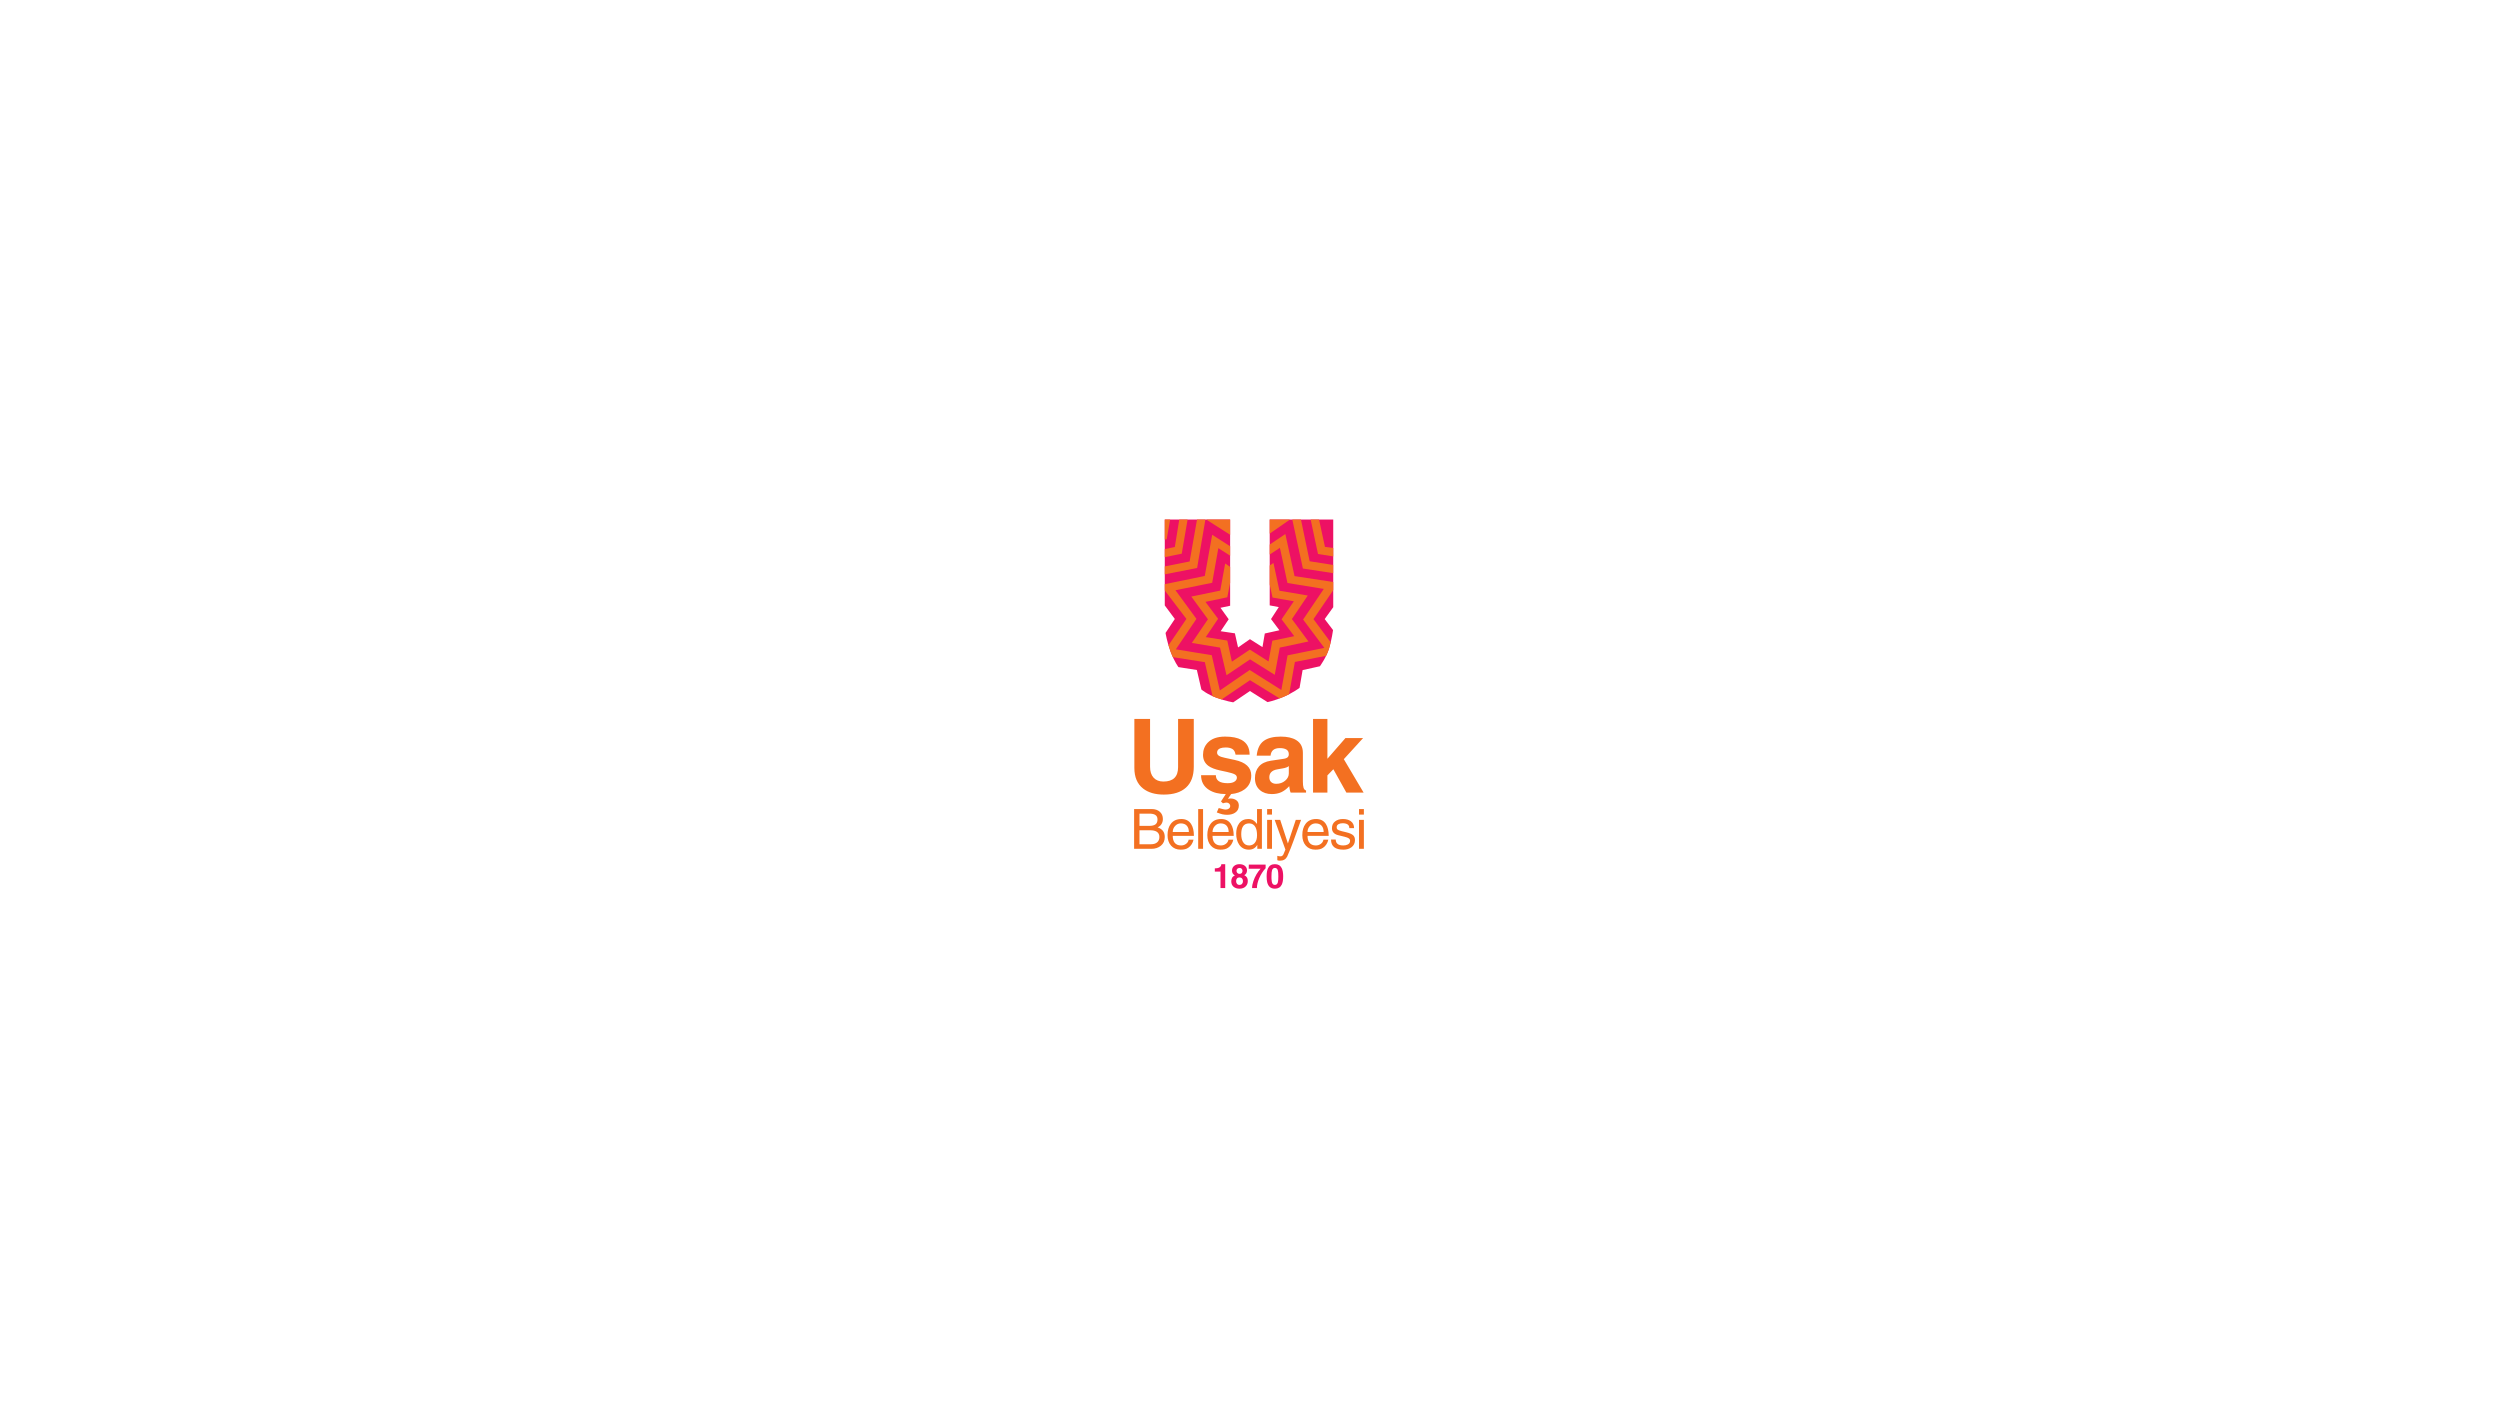
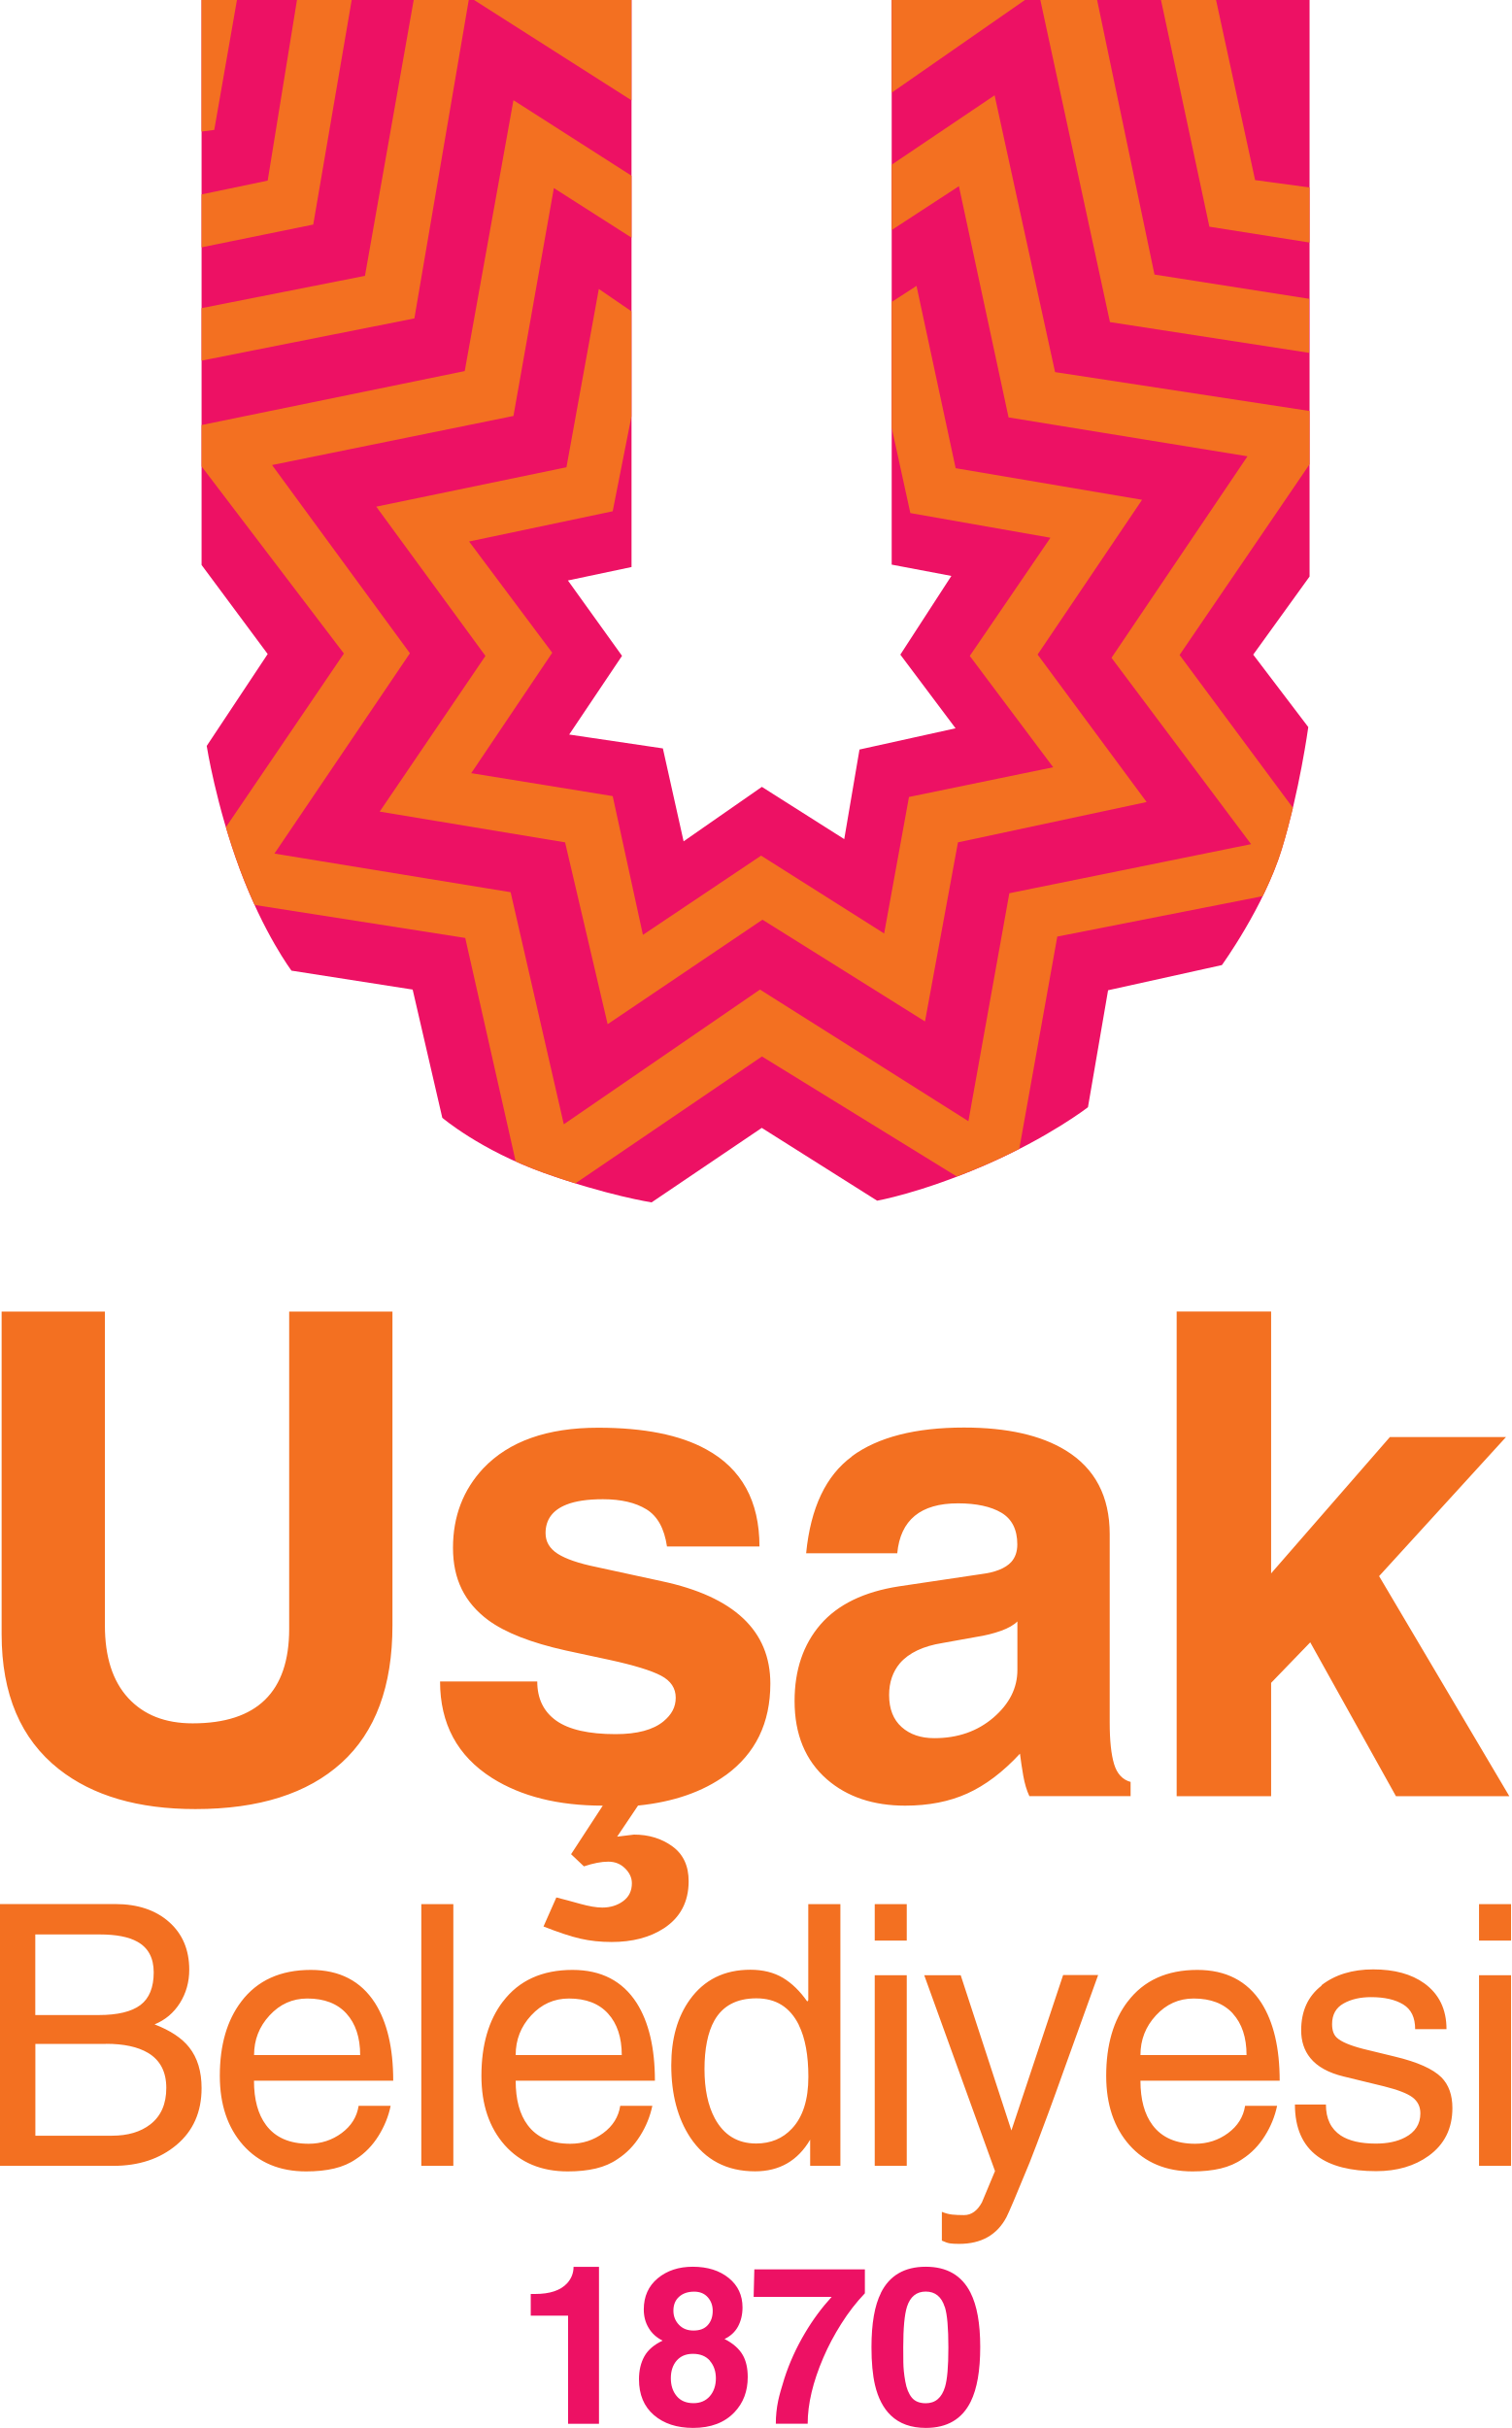
- <svg xmlns="http://www.w3.org/2000/svg" version="1.1" id="Layer_1" x="0px" y="0px" viewBox="0 0 1920 1080" style="enable-background:new 0 0 1920 1080;" xml:space="preserve">
-   <g>
-     <path style="fill:#ED1164;" d="M894.542,399v65.969l7.723,10.398l-7.124,10.734c0,0,1.078,6.895,3.872,14.411   c2.794,7.516,6.029,11.829,6.029,11.829l14.149,2.214l3.464,14.974c0,0,4.436,3.775,11.829,6.421   c7.394,2.647,12.614,3.456,12.614,3.456l12.866-8.7l13.472,8.496c0,0,5.056-0.882,12.556-4.134   c7.499-3.251,12.058-6.78,12.058-6.78l2.352-13.659l13.292-2.941c0,0,4.926-6.797,6.993-13.529   c2.067-6.731,3.096-14.263,3.096-14.263l-6.429-8.456l6.576-9.116V399h-48.802v65.927l6.967,1.323l-5.955,9.19l6.445,8.603   l-11.224,2.483l-1.781,10.457l-9.616-6.103l-9.141,6.364l-2.418-10.848l-10.939-1.618l6.168-9.19l-6.315-8.799l7.426-1.568V399   H894.542L894.542,399z" />
-     <polygon style="fill:#F37021;" points="894.525,414.36 896.023,414.166 898.672,399 894.525,399 894.525,414.36  " />
-     <polygon style="fill:#F37021;" points="907.582,425.224 912.065,399 905.684,399 902.261,420.087 894.542,421.7 894.542,427.877    907.582,425.224  " />
-     <polygon style="fill:#F37021;" points="919.387,436.179 925.743,399 919.31,399 913.624,431.213 894.542,434.984 894.542,441.105    919.387,436.179  " />
-     <polygon style="fill:#F37021;" points="959.877,498.908 946.082,508.159 942.553,491.957 926.03,489.283 935.494,475.22    925.776,462.231 942.553,458.702 944.745,447.623 944.745,435.353 940.934,432.741 937.152,453.564 914.943,458.162    927.687,475.594 915.336,493.775 936.992,497.357 941.964,518.586 960.038,506.394 979.02,518.265 982.87,497.357    1004.901,492.652 992.174,475.434 1004.366,457.36 982.603,453.671 978.027,432.38 975.131,434.261 975.131,448.941    977.309,458.911 993.672,461.79 984.252,475.594 993.992,488.588 977.149,492.064 974.252,507.998 959.877,498.908  " />
-     <polygon style="fill:#F37021;" points="944.745,410.709 926.357,399 944.745,399 944.745,410.709  " />
-     <polygon style="fill:#F37021;" points="975.131,409.817 990.694,399 975.131,399 975.131,409.817  " />
-     <polygon style="fill:#F37021;" points="1017.573,420.028 1013.014,399 1006.581,399 1012.226,425.469 1023.93,427.322    1023.93,420.885 1017.573,420.028  " />
-     <path style="fill:#F37021;" d="M1023.93,446.986l-29.724-4.544l-7.058-32.315l-12.017,8.104v7.626l7.846-5.118l5.798,27.004   l27.897,4.538l-15.881,23.527l16.301,21.763l-28.233,5.735l-4.779,26.616l-24.336-15.367l-22.907,15.734l-6.209-27.097   l-27.579-4.51l15.816-23.389l-16.102-21.983l28.192-5.735l4.725-26.607l9.065,5.793v-7.228l-13.79-8.818l-5.686,31.632   l-30.727,6.297v4.832l16.623,21.851l-13.781,20.279c0.462,1.558,1,3.213,1.629,4.906c0.569,1.529,1.155,2.919,1.729,4.173   l24.593,3.848l5.892,26.101c1.012,0.454,2.093,0.9,3.257,1.316c1.311,0.47,2.549,0.878,3.706,1.238l21.794-14.815l22.759,14.018   c1.023-0.391,2.103-0.826,3.249-1.323c1.465-0.635,2.813-1.28,4.042-1.908l4.44-24.788l23.986-4.724   c0.851-1.738,1.651-3.613,2.227-5.489c0.487-1.586,0.915-3.216,1.287-4.782l-0.016-0.07l-13.207-17.82l15.179-22.265V446.986   L1023.93,446.986z" />
-     <polygon style="fill:#F37021;" points="1005.819,431.057 999.125,399 992.487,399 1000.623,436.613 1023.883,440.196    1023.883,433.886 1005.819,431.057  " />
-     <path style="fill:#F37021;" d="M871.19,589.826c0,6.989,2.233,12.244,6.7,15.764c3.941,3.101,9.247,4.651,15.921,4.651   c7.409,0,13.097-1.8,17.065-5.4c3.967-3.598,5.951-8.946,5.951-16.039V552.15h-12.06v37.046c0,7.357-3.757,11.034-11.271,11.034   c-3.206,0-5.714-0.985-7.527-2.955c-1.813-1.971-2.72-4.795-2.72-8.473V552.15H871.19V589.826L871.19,589.826z M955.762,606.284   c3.468-2.533,5.202-6.095,5.202-10.688c0-6.175-4.23-10.159-12.69-11.955l-7.645-1.662c-2.049-0.421-3.547-0.936-4.493-1.543   c-0.946-0.606-1.419-1.412-1.419-2.415c0-1.583,0.815-2.691,2.444-3.326c1.05-0.421,2.469-0.633,4.256-0.633   c2.101,0,3.796,0.394,5.084,1.183c1.287,0.788,2.089,2.234,2.404,4.335h10.798c0-5.307-2.076-9.09-6.226-11.35   c-3.048-1.681-7.252-2.523-12.612-2.523c-5.938,0-10.404,1.577-13.399,4.73c-2.365,2.522-3.547,5.623-3.547,9.3   c0,3.574,1.366,6.385,4.099,8.434c1.996,1.472,5.017,2.654,9.064,3.547l5.123,1.103c2.89,0.631,4.9,1.249,6.03,1.853   c1.129,0.604,1.695,1.458,1.695,2.561c0,1.052-0.473,1.971-1.419,2.759c-1.209,0.999-3.074,1.498-5.596,1.498   c-3.153,0-5.466-0.525-6.936-1.577c-1.472-1.05-2.207-2.574-2.207-4.571h-11.35c0,4.939,2.022,8.697,6.069,11.271   c3.415,2.154,7.724,3.231,12.926,3.231l-3.704,5.675l1.497,1.419c1.104-0.368,2.05-0.552,2.838-0.552   c0.788,0,1.444,0.263,1.97,0.789c0.525,0.524,0.788,1.103,0.788,1.734c0,0.893-0.342,1.588-1.024,2.088   c-0.684,0.499-1.498,0.749-2.444,0.749c-0.683,0-1.537-0.145-2.561-0.433c-1.025-0.29-1.958-0.54-2.798-0.749l-1.498,3.389   c1.734,0.682,3.165,1.155,4.296,1.419c1.129,0.262,2.351,0.394,3.665,0.394c2.416,0,4.44-0.526,6.069-1.576   c1.943-1.262,2.916-3.101,2.916-5.518c0-1.787-0.63-3.14-1.891-4.059c-1.262-0.92-2.759-1.379-4.493-1.379l-1.971,0.236   l2.444-3.626C949.666,609.424,953.082,608.237,955.762,606.284L955.762,606.284L955.762,606.284z M970.502,569.057   c-3.048,2.234-4.835,6.004-5.36,11.311h10.641c0.366-3.888,2.731-5.833,7.093-5.833c2.154,0,3.849,0.368,5.084,1.104   c1.234,0.736,1.852,1.97,1.852,3.704c0,0.841-0.236,1.525-0.709,2.05c-0.684,0.736-1.866,1.209-3.547,1.418l-9.537,1.419   c-4.099,0.631-7.16,2.116-9.183,4.453c-2.023,2.339-3.034,5.321-3.034,8.946c0,3.89,1.261,6.936,3.783,9.143   c2.365,2.05,5.412,3.074,9.143,3.074c2.732,0,5.149-0.472,7.252-1.418c2.101-0.946,4.15-2.495,6.148-4.651   c0.104,0.841,0.236,1.708,0.394,2.601c0.157,0.894,0.394,1.683,0.709,2.365h11.823v-1.655c-0.946-0.263-1.59-0.958-1.931-2.089   c-0.342-1.129-0.512-2.745-0.512-4.847v-21.991c0-4.414-1.708-7.671-5.124-9.774c-2.89-1.785-6.857-2.68-11.901-2.68   C977.911,565.707,973.549,566.824,970.502,569.057L970.502,569.057z M989.812,594.004c0,2.102-0.933,3.954-2.798,5.556   c-1.866,1.604-4.165,2.404-6.896,2.404c-1.577,0-2.851-0.433-3.823-1.3c-0.973-0.867-1.458-2.115-1.458-3.744   c0-1.471,0.42-2.706,1.261-3.705c1.05-1.208,2.706-1.996,4.965-2.364l3.941-0.709c1.051-0.158,2.01-0.395,2.877-0.71   c0.867-0.315,1.51-0.682,1.931-1.103V594.004L989.812,594.004z M1008.414,608.743h11.035v-13.242l4.571-4.729l10.01,17.971h13.242   l-15.212-25.695l14.818-16.237h-13.557l-13.872,15.921V552.15h-11.035V608.743L1008.414,608.743z" />
-     <path style="fill:#F37021;" d="M871,651.904h13.237c2.979,0,5.44-0.815,7.384-2.447c1.943-1.631,2.916-3.837,2.916-6.619   c0-1.958-0.483-3.546-1.447-4.767c-0.852-1.078-2.2-1.971-4.044-2.681c1.248-0.511,2.235-1.341,2.958-2.49   c0.724-1.149,1.086-2.447,1.086-3.894c0-2.327-0.788-4.186-2.363-5.576c-1.574-1.39-3.667-2.086-6.278-2.086H871V651.904   L871,651.904z M882.662,624.877c1.9,0,3.362,0.284,4.384,0.851c1.277,0.71,1.915,1.902,1.915,3.575c0,1.76-0.518,3.03-1.553,3.81   c-1.037,0.781-2.661,1.17-4.874,1.17h-7.406v-9.406H882.662L882.662,624.877z M883.385,637.646c2.071,0,3.703,0.355,4.895,1.064   c1.419,0.851,2.128,2.213,2.128,4.086c0,1.873-0.624,3.292-1.873,4.256c-1.135,0.88-2.624,1.319-4.469,1.319h-8.938v-10.725   H883.385L883.385,637.646z M899.176,632.708c-1.675,2.186-2.511,5.08-2.511,8.683c0,3.349,0.907,6.044,2.724,8.087   c1.815,2.043,4.27,3.065,7.363,3.065c1.22,0,2.312-0.115,3.277-0.343c0.965-0.229,1.816-0.599,2.554-1.112   c1.049-0.685,1.922-1.584,2.618-2.697c0.694-1.113,1.17-2.283,1.425-3.51h-3.745c-0.199,1.29-0.859,2.35-1.979,3.181   c-1.122,0.831-2.405,1.246-3.852,1.246c-2.242,0-3.902-0.728-4.98-2.183c-0.936-1.256-1.405-2.982-1.405-5.18h16.259   c0-3.818-0.709-6.844-2.128-9.079c-1.646-2.574-4.143-3.86-7.491-3.86C903.758,629.006,901.048,630.24,899.176,632.708   L899.176,632.708L899.176,632.708z M911.455,634.123c1.064,1.17,1.596,2.785,1.596,4.842h-12.386c0-1.775,0.603-3.319,1.809-4.63   c1.206-1.311,2.674-1.967,4.406-1.967C908.865,632.368,910.391,632.953,911.455,634.123L911.455,634.123z M920.202,651.904h3.745   v-30.56h-3.745V651.904L920.202,651.904z M929.735,632.708c-1.675,2.186-2.511,5.08-2.511,8.683c0,3.349,0.908,6.044,2.724,8.087   c1.815,2.043,4.27,3.065,7.363,3.065c1.22,0,2.312-0.115,3.277-0.343c0.965-0.229,1.816-0.599,2.554-1.112   c1.05-0.685,1.922-1.584,2.618-2.697c0.695-1.113,1.17-2.283,1.426-3.51h-3.746c-0.199,1.29-0.858,2.35-1.979,3.181   c-1.121,0.831-2.405,1.246-3.852,1.246c-2.242,0-3.902-0.728-4.98-2.183c-0.936-1.256-1.404-2.982-1.404-5.18h16.259   c0-3.818-0.71-6.844-2.129-9.079c-1.645-2.574-4.143-3.86-7.491-3.86C934.317,629.006,931.608,630.24,929.735,632.708   L929.735,632.708L929.735,632.708z M942.014,634.123c1.064,1.17,1.596,2.785,1.596,4.842h-12.385c0-1.775,0.602-3.319,1.809-4.63   c1.205-1.311,2.674-1.967,4.405-1.967C939.425,632.368,940.95,632.953,942.014,634.123L942.014,634.123z M965.402,632.538   l-0.127,0.17c-0.851-1.219-1.803-2.142-2.852-2.766c-1.05-0.624-2.313-0.936-3.788-0.936c-3.037,0-5.391,1.163-7.065,3.49   c-1.448,2.015-2.171,4.568-2.171,7.661c0,3.377,0.737,6.186,2.213,8.427c1.759,2.639,4.284,3.959,7.576,3.959   c2.837,0,4.98-1.235,6.427-3.703v3.064h3.533v-30.56h-3.746V632.538L965.402,632.538z M964.292,635.475   c0.74,1.504,1.11,3.519,1.11,6.044c0,2.667-0.641,4.682-1.922,6.044c-1.082,1.164-2.477,1.745-4.185,1.745   c-2.164,0-3.774-0.979-4.827-2.937c-0.798-1.504-1.196-3.419-1.196-5.746c0-2.411,0.384-4.299,1.153-5.661   c0.969-1.73,2.606-2.596,4.912-2.596C961.615,632.368,963.266,633.404,964.292,635.475L964.292,635.475L964.292,635.475z    M973.149,625.601h3.745v-4.257h-3.745V625.601L973.149,625.601z M973.149,651.904h3.745v-22.26h-3.745V651.904L973.149,651.904z    M987.195,652.5c-0.398,0.936-0.909,2.156-1.533,3.66c-0.539,0.993-1.235,1.49-2.086,1.49c-0.539,0-1-0.021-1.383-0.064   c-0.383-0.042-0.788-0.149-1.213-0.319v3.362c0.367,0.171,0.678,0.277,0.932,0.32c0.254,0.042,0.622,0.064,1.103,0.064   c2.571,0,4.409-1.037,5.512-3.11c0.282-0.54,1.186-2.67,2.713-6.391c0.367-0.908,1.102-2.854,2.205-5.837   c0.565-1.533,1.115-3.052,1.653-4.558l4.142-11.487l-4.087,0.014l-6.044,18.134l-5.918-18.133l-4.256-0.001L987.195,652.5   L987.195,652.5z M1002.687,632.708c-1.675,2.186-2.512,5.08-2.512,8.683c0,3.349,0.908,6.044,2.724,8.087   c1.816,2.043,4.271,3.065,7.364,3.065c1.219,0,2.312-0.115,3.277-0.343c0.964-0.229,1.816-0.599,2.554-1.112   c1.049-0.685,1.922-1.584,2.617-2.697c0.695-1.113,1.171-2.283,1.426-3.51h-3.745c-0.199,1.29-0.859,2.35-1.979,3.181   c-1.122,0.831-2.405,1.246-3.852,1.246c-2.242,0-3.902-0.728-4.98-2.183c-0.936-1.256-1.405-2.982-1.405-5.18h16.259   c0-3.818-0.709-6.844-2.128-9.079c-1.646-2.574-4.143-3.86-7.491-3.86C1007.269,629.006,1004.559,630.24,1002.687,632.708   L1002.687,632.708L1002.687,632.708z M1014.966,634.123c1.064,1.17,1.596,2.785,1.596,4.842h-12.386   c0-1.775,0.603-3.319,1.809-4.63c1.206-1.311,2.674-1.967,4.405-1.967C1012.376,632.368,1013.902,632.953,1014.966,634.123   L1014.966,634.123z M1025.33,630.857c-1.59,1.234-2.384,2.973-2.384,5.214c0,1.277,0.355,2.355,1.064,3.235   c0.823,1.021,2.129,1.745,3.916,2.17l4.725,1.15c1.588,0.397,2.688,0.823,3.298,1.276c0.61,0.455,0.915,1.079,0.915,1.873   c0,1.249-0.596,2.186-1.787,2.809c-0.909,0.483-2.043,0.724-3.405,0.724c-1.76,0-3.122-0.312-4.086-0.937   c-1.164-0.766-1.745-1.971-1.745-3.617h-3.618c0,2.724,0.879,4.739,2.639,6.044c1.588,1.163,3.873,1.745,6.852,1.745   c2.44,0,4.483-0.596,6.129-1.788c1.844-1.333,2.767-3.192,2.767-5.576c0-1.532-0.426-2.724-1.277-3.575   c-0.994-0.993-2.809-1.802-5.448-2.426l-3.66-0.894c-1.561-0.397-2.597-0.836-3.107-1.319c-0.37-0.341-0.554-0.865-0.554-1.575   c0-1.107,0.447-1.908,1.341-2.405c0.894-0.496,1.964-0.745,3.213-0.745c1.561,0,2.81,0.284,3.746,0.852   c0.936,0.567,1.404,1.532,1.404,2.894h3.661c0-2.327-0.866-4.114-2.596-5.363c-1.505-1.078-3.491-1.617-5.959-1.617   C1028.933,629.006,1026.919,629.623,1025.33,630.857L1025.33,630.857z M1043.717,625.601h3.745v-4.257h-3.745V625.601   L1043.717,625.601z M1043.717,651.904h3.745v-22.26h-3.745V651.904L1043.717,651.904z" />
-     <path style="fill:#ED1164;" d="M937.22,665.622c-0.774,0.826-2.014,1.239-3.718,1.239h-0.516v2.53h4.363v12.626h3.615v-18.331   h-2.969C937.995,664.426,937.737,665.071,937.22,665.622L937.22,665.622L937.22,665.622z M947.806,665.028   c-1.084,0.895-1.627,2.109-1.627,3.641c0,0.791,0.185,1.506,0.556,2.142c0.37,0.638,0.916,1.137,1.639,1.498   c-0.998,0.465-1.708,1.076-2.13,1.833c-0.422,0.758-0.633,1.653-0.633,2.685c0,1.791,0.581,3.185,1.743,4.183   c1.162,0.998,2.689,1.497,4.583,1.497c2.066,0,3.675-0.61,4.828-1.833c1.033-1.084,1.549-2.452,1.549-4.105   c0-1.033-0.189-1.885-0.568-2.556c-0.43-0.757-1.145-1.385-2.143-1.885c0.706-0.344,1.231-0.834,1.575-1.471   c0.345-0.637,0.517-1.377,0.517-2.221c0-1.411-0.534-2.556-1.601-3.434c-1.067-0.878-2.47-1.316-4.209-1.316   C950.25,663.686,948.89,664.133,947.806,665.028L947.806,665.028z M953.654,667.236c0.387,0.439,0.581,0.968,0.581,1.587   c0,0.689-0.194,1.244-0.581,1.666c-0.387,0.422-0.942,0.632-1.665,0.632c-0.706,0-1.274-0.223-1.704-0.671   c-0.431-0.447-0.646-0.998-0.646-1.652c0-0.689,0.224-1.231,0.672-1.627c0.447-0.396,1.032-0.594,1.755-0.594   C952.738,666.577,953.267,666.797,953.654,667.236L953.654,667.236z M953.899,674.671c0.465,0.543,0.697,1.227,0.697,2.053   c0,0.844-0.236,1.536-0.71,2.078c-0.473,0.543-1.106,0.814-1.897,0.814c-0.861,0-1.52-0.275-1.975-0.826   c-0.457-0.551-0.685-1.248-0.685-2.092c0-0.843,0.228-1.527,0.685-2.052c0.455-0.525,1.088-0.788,1.897-0.788   C952.772,673.858,953.435,674.129,953.899,674.671L953.899,674.671z M959.012,667.197h9.114c-1.154,1.257-2.195,2.668-3.124,4.234   c-1.016,1.722-1.817,3.486-2.402,5.293c-0.344,1.102-0.585,1.962-0.723,2.582c-0.189,0.895-0.284,1.799-0.284,2.711h3.718   c0-2.306,0.611-4.88,1.833-7.72c0.569-1.325,1.27-2.646,2.105-3.963c0.834-1.317,1.751-2.5,2.749-3.55v-2.789h-12.909   L959.012,667.197L959.012,667.197z M973.883,666.732c-0.74,1.463-1.11,3.58-1.11,6.352c0,1.773,0.138,3.244,0.413,4.415   c0.362,1.532,0.981,2.719,1.859,3.563c0.998,0.963,2.358,1.445,4.079,1.445c2.479,0,4.226-1.023,5.242-3.072   c0.74-1.497,1.11-3.623,1.11-6.377c0-2.737-0.379-4.854-1.136-6.352c-1.016-2.014-2.754-3.02-5.216-3.02   C976.646,663.686,974.899,664.701,973.883,666.732L973.883,666.732L973.883,666.732z M981.345,668.385   c0.275,0.877,0.413,2.452,0.413,4.724c0,2.187-0.129,3.718-0.387,4.596c-0.379,1.274-1.128,1.911-2.247,1.911   c-0.722,0-1.265-0.22-1.626-0.659c-0.362-0.439-0.616-1.067-0.762-1.884c-0.146-0.818-0.224-1.566-0.232-2.247   c-0.009-0.679-0.013-1.26-0.013-1.742c0-2.255,0.146-3.839,0.439-4.751c0.378-1.17,1.11-1.756,2.194-1.756   C980.226,666.577,980.966,667.18,981.345,668.385L981.345,668.385L981.345,668.385z" />
+ <svg xmlns="http://www.w3.org/2000/svg" id="Layer_2" data-name="Layer 2" viewBox="0 0 176.46 283.51">
+   <defs>
+     <style>
+       .cls-1 {
+         fill: #f37021;
+       }
+ 
+       .cls-2 {
+         fill: #ed1164;
+       }
+     </style>
+   </defs>
+   <g id="Layer_1-2" data-name="Layer 1">
+     <g>
+       <path class="cls-2" d="M23.54,0v65.97l7.72,10.4-7.12,10.73s1.08,6.89,3.87,14.41c2.79,7.52,6.03,11.83,6.03,11.83l14.15,2.21,3.46,14.97s4.44,3.78,11.83,6.42c7.39,2.65,12.61,3.46,12.61,3.46l12.87-8.7,13.47,8.5s5.06-.88,12.56-4.13c7.5-3.25,12.06-6.78,12.06-6.78l2.35-13.66,13.29-2.94s4.93-6.8,6.99-13.53c2.07-6.73,3.1-14.26,3.1-14.26l-6.43-8.46,6.58-9.12V0h-48.8v65.93l6.97,1.32-5.96,9.19,6.45,8.6-11.22,2.48-1.78,10.46-9.62-6.1-9.14,6.36-2.42-10.85-10.94-1.62,6.17-9.19-6.32-8.8,7.43-1.57V0H23.54Z" />
+       <polygon class="cls-1" points="23.53 15.36 25.02 15.17 27.67 0 23.53 0 23.53 15.36" />
+       <polygon class="cls-1" points="36.58 26.22 41.07 0 34.68 0 31.26 21.09 23.54 22.7 23.54 28.88 36.58 26.22" />
+       <polygon class="cls-1" points="48.39 37.18 54.74 0 48.31 0 42.62 32.21 23.54 35.98 23.54 42.11 48.39 37.18" />
+       <polygon class="cls-1" points="88.88 99.91 75.08 109.16 71.55 92.96 55.03 90.28 64.49 76.22 54.78 63.23 71.55 59.7 73.74 48.62 73.74 36.35 69.93 33.74 66.15 54.56 43.94 59.16 56.69 76.59 44.34 94.77 65.99 98.36 70.96 119.59 89.04 107.39 108.02 119.27 111.87 98.36 133.9 93.65 121.17 76.43 133.37 58.36 111.6 54.67 107.03 33.38 104.13 35.26 104.13 49.94 106.31 59.91 122.67 62.79 113.25 76.59 122.99 89.59 106.15 93.06 103.25 109 88.88 99.91" />
+       <polygon class="cls-1" points="73.74 11.71 55.36 0 73.74 0 73.74 11.71" />
+       <polygon class="cls-1" points="104.13 10.82 119.69 0 104.13 0 104.13 10.82" />
+       <polygon class="cls-1" points="146.57 21.03 142.01 0 135.58 0 141.23 26.47 152.93 28.32 152.93 21.89 146.57 21.03" />
+       <path class="cls-1" d="M152.93,47.99l-29.72-4.54-7.06-32.32-12.02,8.1v7.63l7.85-5.12,5.8,27,27.9,4.54-15.88,23.53,16.3,21.76-28.23,5.73-4.78,26.62-24.34-15.37-22.91,15.73-6.21-27.1-27.58-4.51,15.82-23.39-16.1-21.98,28.19-5.73,4.72-26.61,9.07,5.79v-7.23l-13.79-8.82-5.69,31.63-30.73,6.3v4.83l16.62,21.85-13.78,20.28c.46,1.56,1,3.21,1.63,4.91.57,1.53,1.16,2.92,1.73,4.17l24.59,3.85,5.89,26.1c1.01.45,2.09.9,3.26,1.32,1.31.47,2.55.88,3.71,1.24l21.79-14.82,22.76,14.02c1.02-.39,2.1-.83,3.25-1.32,1.47-.64,2.81-1.28,4.04-1.91l4.44-24.79,23.99-4.72c.85-1.74,1.65-3.61,2.23-5.49.49-1.59.91-3.22,1.29-4.78l-.02-.07-13.21-17.82,15.18-22.27v-6.24h0Z" />
+       <polygon class="cls-1" points="134.82 32.06 128.12 0 121.49 0 129.62 37.61 152.88 41.2 152.88 34.89 134.82 32.06" />
+       <path class="cls-1" d="M.19,190.83c0,6.99,2.23,12.24,6.7,15.76,3.94,3.1,9.25,4.65,15.92,4.65,7.41,0,13.1-1.8,17.07-5.4,3.97-3.6,5.95-8.95,5.95-16.04v-36.65h-12.06v37.05c0,7.36-3.76,11.03-11.27,11.03-3.21,0-5.71-.98-7.53-2.96-1.81-1.97-2.72-4.79-2.72-8.47v-36.65H.19v37.68H.19ZM84.76,207.28c3.47-2.53,5.2-6.09,5.2-10.69,0-6.17-4.23-10.16-12.69-11.96l-7.65-1.66c-2.05-.42-3.55-.94-4.49-1.54-.95-.61-1.42-1.41-1.42-2.41,0-1.58.82-2.69,2.44-3.33,1.05-.42,2.47-.63,4.26-.63,2.1,0,3.8.39,5.08,1.18,1.29.79,2.09,2.23,2.4,4.34h10.8c0-5.31-2.08-9.09-6.23-11.35-3.05-1.68-7.25-2.52-12.61-2.52-5.94,0-10.4,1.58-13.4,4.73-2.36,2.52-3.55,5.62-3.55,9.3s1.37,6.39,4.1,8.43c2,1.47,5.02,2.65,9.06,3.55l5.12,1.1c2.89.63,4.9,1.25,6.03,1.85,1.13.6,1.7,1.46,1.7,2.56s-.47,1.97-1.42,2.76c-1.21,1-3.07,1.5-5.6,1.5-3.15,0-5.47-.53-6.94-1.58-1.47-1.05-2.21-2.57-2.21-4.57h-11.35c0,4.94,2.02,8.7,6.07,11.27,3.41,2.15,7.72,3.23,12.93,3.23l-3.7,5.67,1.5,1.42c1.1-.37,2.05-.55,2.84-.55s1.44.26,1.97.79c.53.52.79,1.1.79,1.73,0,.89-.34,1.59-1.02,2.09-.68.5-1.5.75-2.44.75-.68,0-1.54-.15-2.56-.43-1.03-.29-1.96-.54-2.8-.75l-1.5,3.39c1.73.68,3.16,1.16,4.3,1.42,1.13.26,2.35.39,3.66.39,2.42,0,4.44-.53,6.07-1.58,1.94-1.26,2.92-3.1,2.92-5.52,0-1.79-.63-3.14-1.89-4.06-1.26-.92-2.76-1.38-4.49-1.38l-1.97.24,2.44-3.63c4.15-.42,7.57-1.61,10.25-3.56h0ZM99.5,170.06c-3.05,2.23-4.84,6-5.36,11.31h10.64c.37-3.89,2.73-5.83,7.09-5.83,2.15,0,3.85.37,5.08,1.1,1.23.74,1.85,1.97,1.85,3.7,0,.84-.24,1.53-.71,2.05-.68.74-1.87,1.21-3.55,1.42l-9.54,1.42c-4.1.63-7.16,2.12-9.18,4.45-2.02,2.34-3.03,5.32-3.03,8.95,0,3.89,1.26,6.94,3.78,9.14,2.36,2.05,5.41,3.07,9.14,3.07,2.73,0,5.15-.47,7.25-1.42,2.1-.95,4.15-2.49,6.15-4.65.1.84.24,1.71.39,2.6.16.89.39,1.68.71,2.36h11.82v-1.66c-.95-.26-1.59-.96-1.93-2.09-.34-1.13-.51-2.74-.51-4.85v-21.99c0-4.41-1.71-7.67-5.12-9.77-2.89-1.78-6.86-2.68-11.9-2.68-5.67,0-10.04,1.12-13.08,3.35h0ZM118.81,195c0,2.1-.93,3.95-2.8,5.56-1.87,1.6-4.16,2.4-6.9,2.4-1.58,0-2.85-.43-3.82-1.3-.97-.87-1.46-2.11-1.46-3.74,0-1.47.42-2.71,1.26-3.71,1.05-1.21,2.71-2,4.97-2.36l3.94-.71c1.05-.16,2.01-.4,2.88-.71s1.51-.68,1.93-1.1v5.68h0ZM137.41,209.74h11.03v-13.24l4.57-4.73,10.01,17.97h13.24l-15.21-25.7,14.82-16.24h-13.56l-13.87,15.92v-30.58h-11.03v56.59h0Z" />
+       <path class="cls-1" d="M0,252.9h13.24c2.98,0,5.44-.82,7.38-2.45,1.94-1.63,2.92-3.84,2.92-6.62,0-1.96-.48-3.55-1.45-4.77-.85-1.08-2.2-1.97-4.04-2.68,1.25-.51,2.23-1.34,2.96-2.49.72-1.15,1.09-2.45,1.09-3.89,0-2.33-.79-4.19-2.36-5.58-1.57-1.39-3.67-2.09-6.28-2.09H0v30.56h0ZM11.66,225.88c1.9,0,3.36.28,4.38.85,1.28.71,1.91,1.9,1.91,3.58,0,1.76-.52,3.03-1.55,3.81-1.04.78-2.66,1.17-4.87,1.17h-7.41v-9.41h7.53ZM12.39,238.65c2.07,0,3.7.35,4.9,1.06,1.42.85,2.13,2.21,2.13,4.09s-.62,3.29-1.87,4.26c-1.14.88-2.62,1.32-4.47,1.32H4.13v-10.72h8.26ZM28.18,233.71c-1.67,2.19-2.51,5.08-2.51,8.68,0,3.35.91,6.04,2.72,8.09,1.82,2.04,4.27,3.07,7.36,3.07,1.22,0,2.31-.11,3.28-.34.97-.23,1.82-.6,2.55-1.11,1.05-.68,1.92-1.58,2.62-2.7.69-1.11,1.17-2.28,1.42-3.51h-3.74c-.2,1.29-.86,2.35-1.98,3.18-1.12.83-2.41,1.25-3.85,1.25-2.24,0-3.9-.73-4.98-2.18-.94-1.26-1.41-2.98-1.41-5.18h16.26c0-3.82-.71-6.84-2.13-9.08-1.65-2.57-4.14-3.86-7.49-3.86-3.55,0-6.26,1.23-8.13,3.7h0ZM40.46,235.12c1.06,1.17,1.6,2.78,1.6,4.84h-12.39c0-1.78.6-3.32,1.81-4.63,1.21-1.31,2.67-1.97,4.41-1.97,1.98,0,3.51.59,4.57,1.76h0ZM49.2,252.9h3.74v-30.56h-3.74v30.56h0ZM58.73,233.71c-1.67,2.19-2.51,5.08-2.51,8.68,0,3.35.91,6.04,2.72,8.09,1.82,2.04,4.27,3.07,7.36,3.07,1.22,0,2.31-.11,3.28-.34.97-.23,1.82-.6,2.55-1.11,1.05-.68,1.92-1.58,2.62-2.7.7-1.11,1.17-2.28,1.43-3.51h-3.75c-.2,1.29-.86,2.35-1.98,3.18-1.12.83-2.41,1.25-3.85,1.25-2.24,0-3.9-.73-4.98-2.18-.94-1.26-1.4-2.98-1.4-5.18h16.26c0-3.82-.71-6.84-2.13-9.08-1.65-2.57-4.14-3.86-7.49-3.86-3.55,0-6.26,1.23-8.13,3.7h0ZM71.01,235.12c1.06,1.17,1.6,2.78,1.6,4.84h-12.39c0-1.78.6-3.32,1.81-4.63,1.21-1.31,2.67-1.97,4.41-1.97,1.99,0,3.51.59,4.57,1.76h0ZM94.4,233.54l-.13.17c-.85-1.22-1.8-2.14-2.85-2.77-1.05-.62-2.31-.94-3.79-.94-3.04,0-5.39,1.16-7.07,3.49-1.45,2.02-2.17,4.57-2.17,7.66,0,3.38.74,6.19,2.21,8.43,1.76,2.64,4.28,3.96,7.58,3.96,2.84,0,4.98-1.23,6.43-3.7v3.06h3.53v-30.56h-3.75v11.19h0ZM93.29,236.47c.74,1.5,1.11,3.52,1.11,6.04,0,2.67-.64,4.68-1.92,6.04-1.08,1.16-2.48,1.74-4.18,1.74-2.16,0-3.77-.98-4.83-2.94-.8-1.5-1.2-3.42-1.2-5.75s.38-4.3,1.15-5.66c.97-1.73,2.61-2.6,4.91-2.6s3.93,1.04,4.96,3.11h0ZM102.15,226.6h3.74v-4.26h-3.74v4.26h0ZM102.15,252.9h3.74v-22.26h-3.74v22.26h0ZM116.2,253.5c-.4.94-.91,2.16-1.53,3.66-.54.99-1.23,1.49-2.09,1.49-.54,0-1-.02-1.38-.06-.38-.04-.79-.15-1.21-.32v3.36c.37.17.68.28.93.32.25.04.62.06,1.1.06,2.57,0,4.41-1.04,5.51-3.11.28-.54,1.19-2.67,2.71-6.39.37-.91,1.1-2.85,2.21-5.84.57-1.53,1.11-3.05,1.65-4.56l4.14-11.49h-4.09s-6.04,18.15-6.04,18.15l-5.92-18.13h-4.26s8.26,22.85,8.26,22.85h0ZM131.69,233.71c-1.67,2.19-2.51,5.08-2.51,8.68,0,3.35.91,6.04,2.72,8.09,1.82,2.04,4.27,3.07,7.36,3.07,1.22,0,2.31-.11,3.28-.34.96-.23,1.82-.6,2.55-1.11,1.05-.68,1.92-1.58,2.62-2.7.7-1.11,1.17-2.28,1.43-3.51h-3.74c-.2,1.29-.86,2.35-1.98,3.18-1.12.83-2.41,1.25-3.85,1.25-2.24,0-3.9-.73-4.98-2.18-.94-1.26-1.41-2.98-1.41-5.18h16.26c0-3.82-.71-6.84-2.13-9.08-1.65-2.57-4.14-3.86-7.49-3.86-3.55,0-6.26,1.23-8.13,3.7h0ZM143.97,235.12c1.06,1.17,1.6,2.78,1.6,4.84h-12.39c0-1.78.6-3.32,1.81-4.63,1.21-1.31,2.67-1.97,4.41-1.97,1.99,0,3.51.59,4.58,1.76h0ZM154.33,231.86c-1.59,1.23-2.38,2.97-2.38,5.21,0,1.28.35,2.35,1.06,3.23.82,1.02,2.13,1.74,3.92,2.17l4.72,1.15c1.59.4,2.69.82,3.3,1.28.61.46.92,1.08.92,1.87,0,1.25-.6,2.19-1.79,2.81-.91.48-2.04.72-3.41.72-1.76,0-3.12-.31-4.09-.94-1.16-.77-1.74-1.97-1.74-3.62h-3.62c0,2.72.88,4.74,2.64,6.04,1.59,1.16,3.87,1.74,6.85,1.74,2.44,0,4.48-.6,6.13-1.79,1.84-1.33,2.77-3.19,2.77-5.58,0-1.53-.43-2.72-1.28-3.58-.99-.99-2.81-1.8-5.45-2.43l-3.66-.89c-1.56-.4-2.6-.84-3.11-1.32-.37-.34-.55-.86-.55-1.58,0-1.11.45-1.91,1.34-2.41.89-.5,1.96-.74,3.21-.74,1.56,0,2.81.28,3.75.85.94.57,1.4,1.53,1.4,2.89h3.66c0-2.33-.87-4.11-2.6-5.36-1.51-1.08-3.49-1.62-5.96-1.62-2.44,0-4.46.62-6.04,1.85h0ZM172.72,226.6h3.74v-4.26h-3.74v4.26h0ZM172.72,252.9h3.74v-22.26h-3.74v22.26h0Z" />
+       <path class="cls-2" d="M66.22,266.62c-.77.83-2.01,1.24-3.72,1.24h-.52v2.53h4.36v12.63h3.61v-18.33h-2.97c0,.74-.26,1.38-.77,1.94h0ZM76.81,266.03c-1.08.9-1.63,2.11-1.63,3.64,0,.79.18,1.51.56,2.14.37.64.92,1.14,1.64,1.5-1,.47-1.71,1.08-2.13,1.83-.42.76-.63,1.65-.63,2.68,0,1.79.58,3.18,1.74,4.18s2.69,1.5,4.58,1.5c2.07,0,3.67-.61,4.83-1.83,1.03-1.08,1.55-2.45,1.55-4.1,0-1.03-.19-1.89-.57-2.56-.43-.76-1.15-1.39-2.14-1.89.71-.34,1.23-.83,1.58-1.47.34-.64.52-1.38.52-2.22,0-1.41-.53-2.56-1.6-3.43s-2.47-1.32-4.21-1.32c-1.64,0-3,.45-4.08,1.34h0ZM82.65,268.24c.39.44.58.97.58,1.59,0,.69-.19,1.24-.58,1.67s-.94.63-1.66.63-1.27-.22-1.7-.67c-.43-.45-.65-1-.65-1.65,0-.69.22-1.23.67-1.63.45-.4,1.03-.59,1.76-.59.67,0,1.2.22,1.59.66h0ZM82.9,275.67c.47.54.7,1.23.7,2.05s-.24,1.54-.71,2.08c-.47.54-1.11.81-1.9.81-.86,0-1.52-.28-1.97-.83-.46-.55-.68-1.25-.68-2.09s.23-1.53.68-2.05c.46-.53,1.09-.79,1.9-.79.86,0,1.52.27,1.99.81h0ZM88.01,268.2h9.11c-1.15,1.26-2.2,2.67-3.12,4.23-1.02,1.72-1.82,3.49-2.4,5.29-.34,1.1-.59,1.96-.72,2.58-.19.9-.28,1.8-.28,2.71h3.72c0-2.31.61-4.88,1.83-7.72.57-1.33,1.27-2.65,2.1-3.96.83-1.32,1.75-2.5,2.75-3.55v-2.79h-12.91l-.08,3.2h0ZM102.88,267.73c-.74,1.46-1.11,3.58-1.11,6.35,0,1.77.14,3.24.41,4.41.36,1.53.98,2.72,1.86,3.56,1,.96,2.36,1.45,4.08,1.45,2.48,0,4.23-1.02,5.24-3.07.74-1.5,1.11-3.62,1.11-6.38s-.38-4.85-1.14-6.35c-1.02-2.01-2.75-3.02-5.22-3.02-2.48,0-4.23,1.02-5.24,3.05h0ZM110.34,269.39c.28.88.41,2.45.41,4.72s-.13,3.72-.39,4.6c-.38,1.27-1.13,1.91-2.25,1.91-.72,0-1.27-.22-1.63-.66-.36-.44-.62-1.07-.76-1.88-.15-.82-.22-1.57-.23-2.25,0-.68-.01-1.26-.01-1.74,0-2.26.15-3.84.44-4.75.38-1.17,1.11-1.76,2.19-1.76,1.1,0,1.84.6,2.22,1.81h0Z" />
+     </g>
  </g>
</svg>
